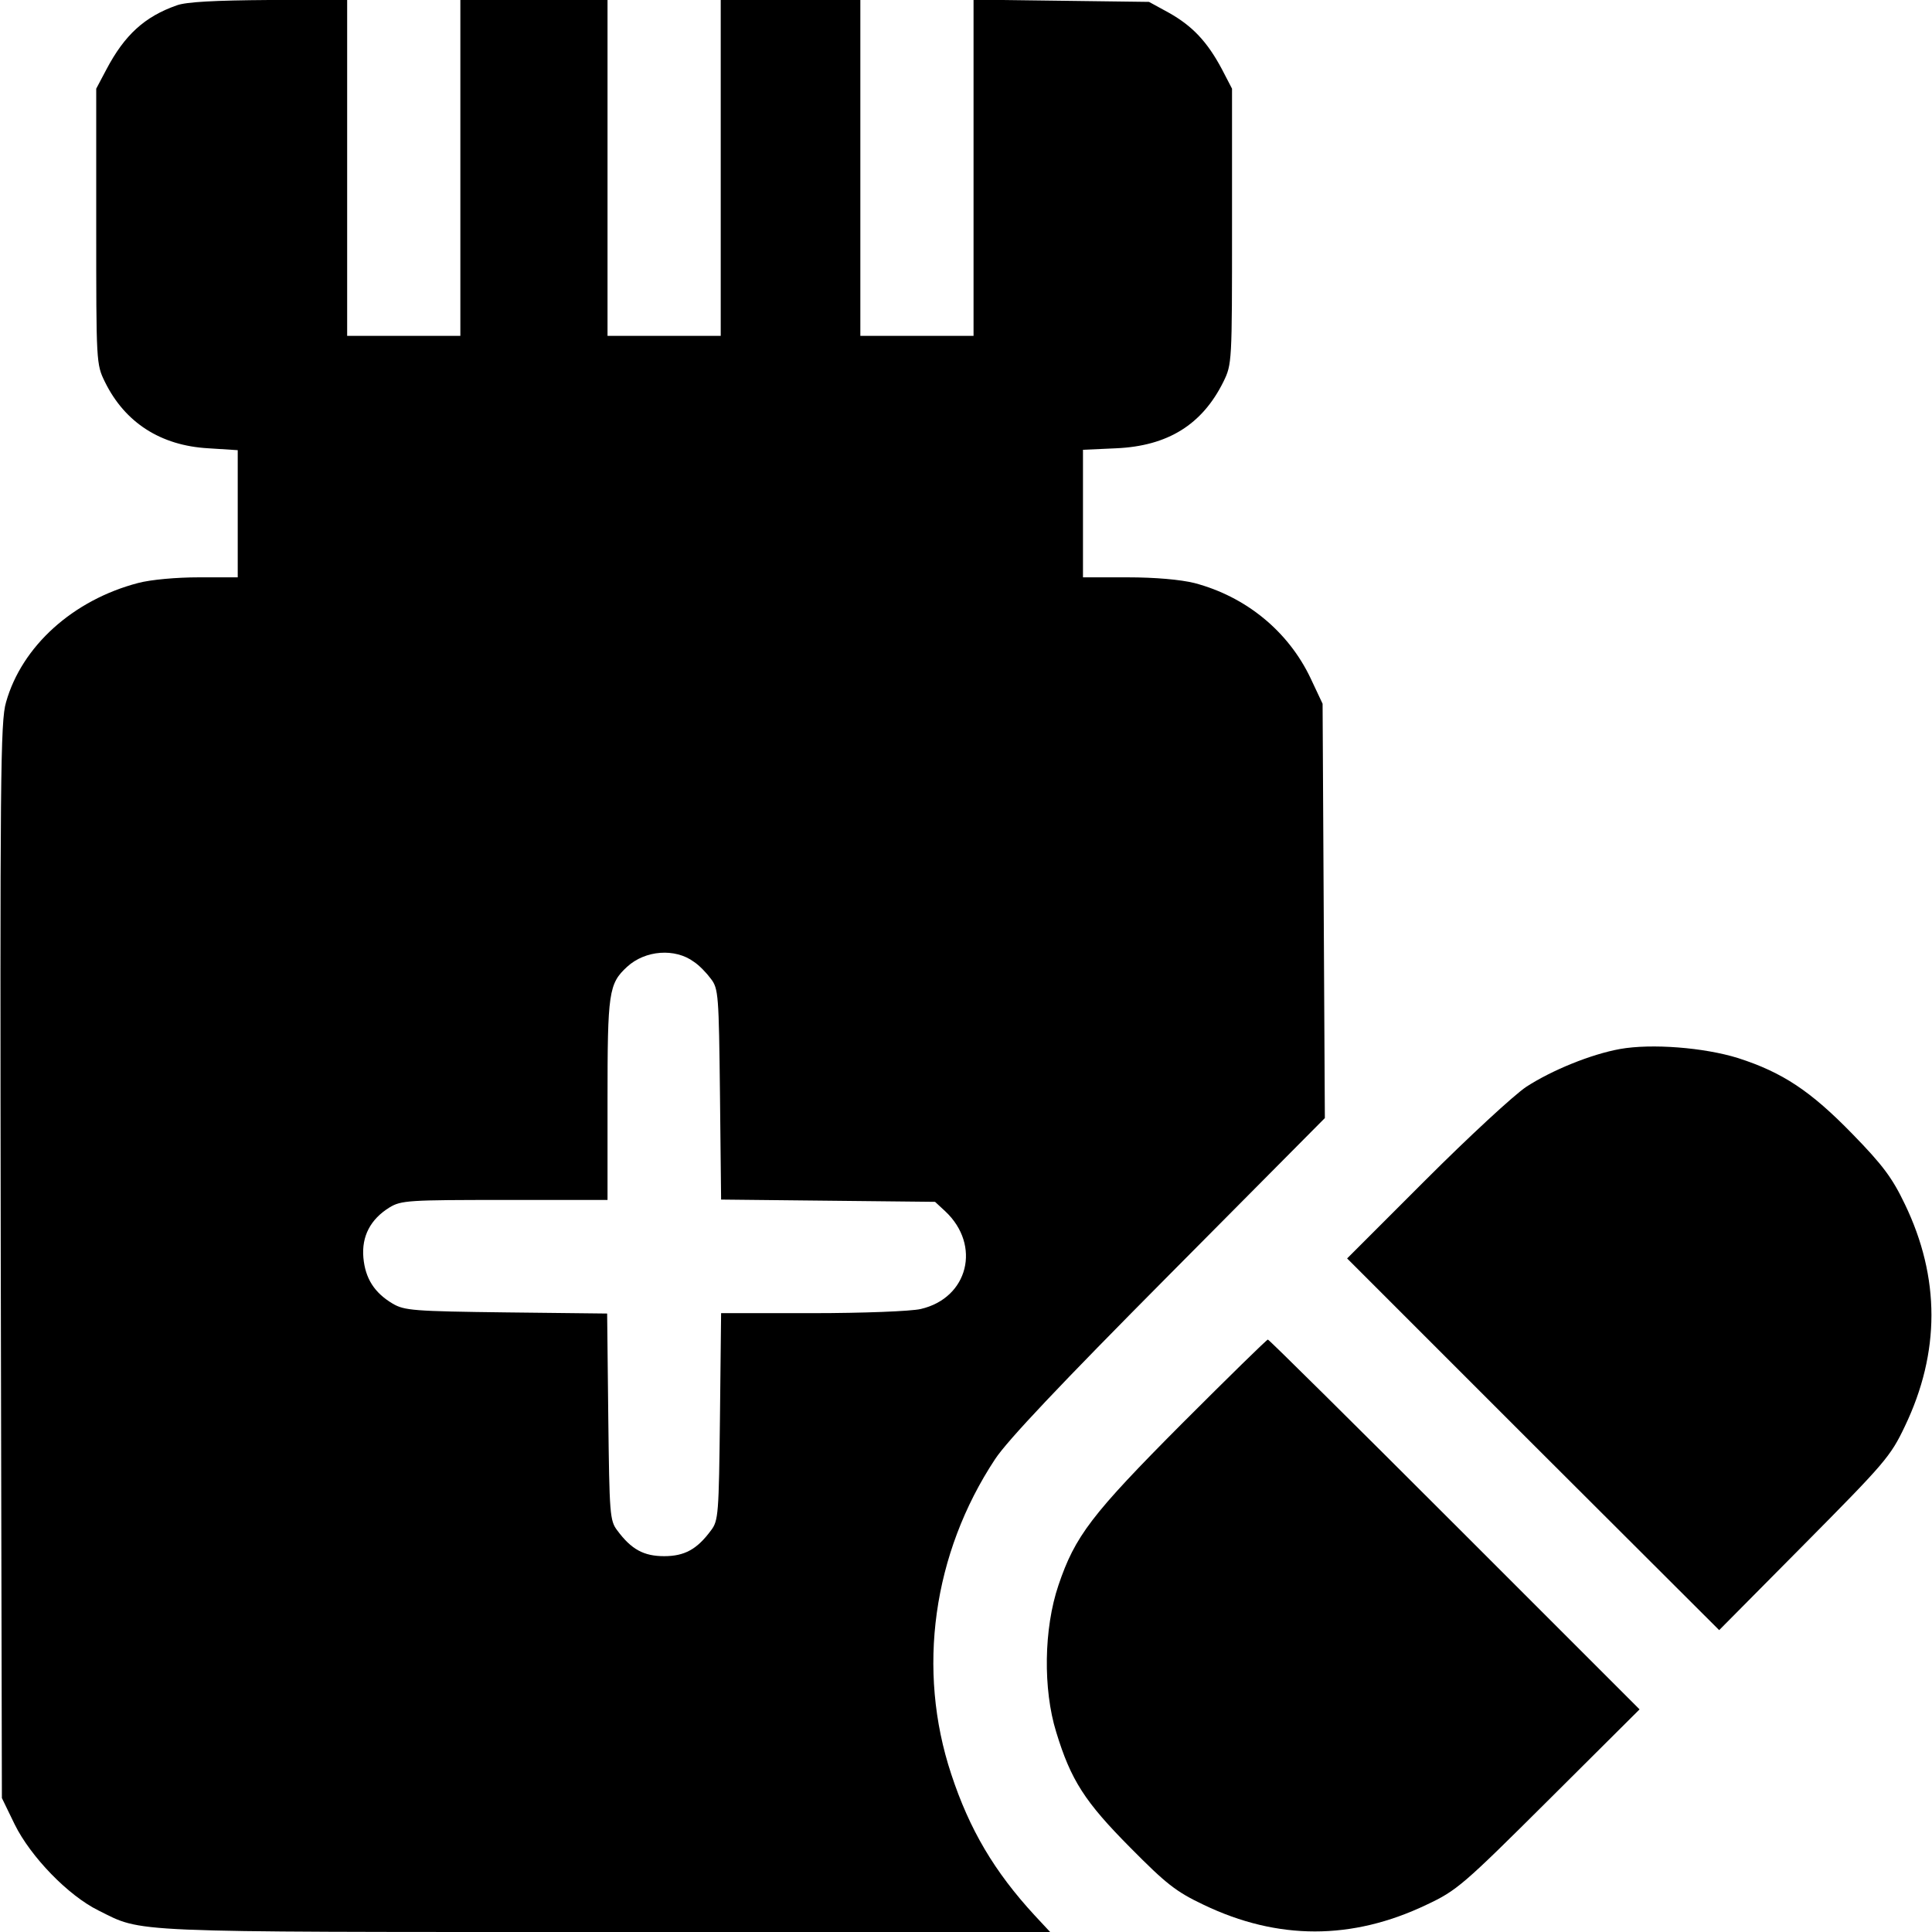
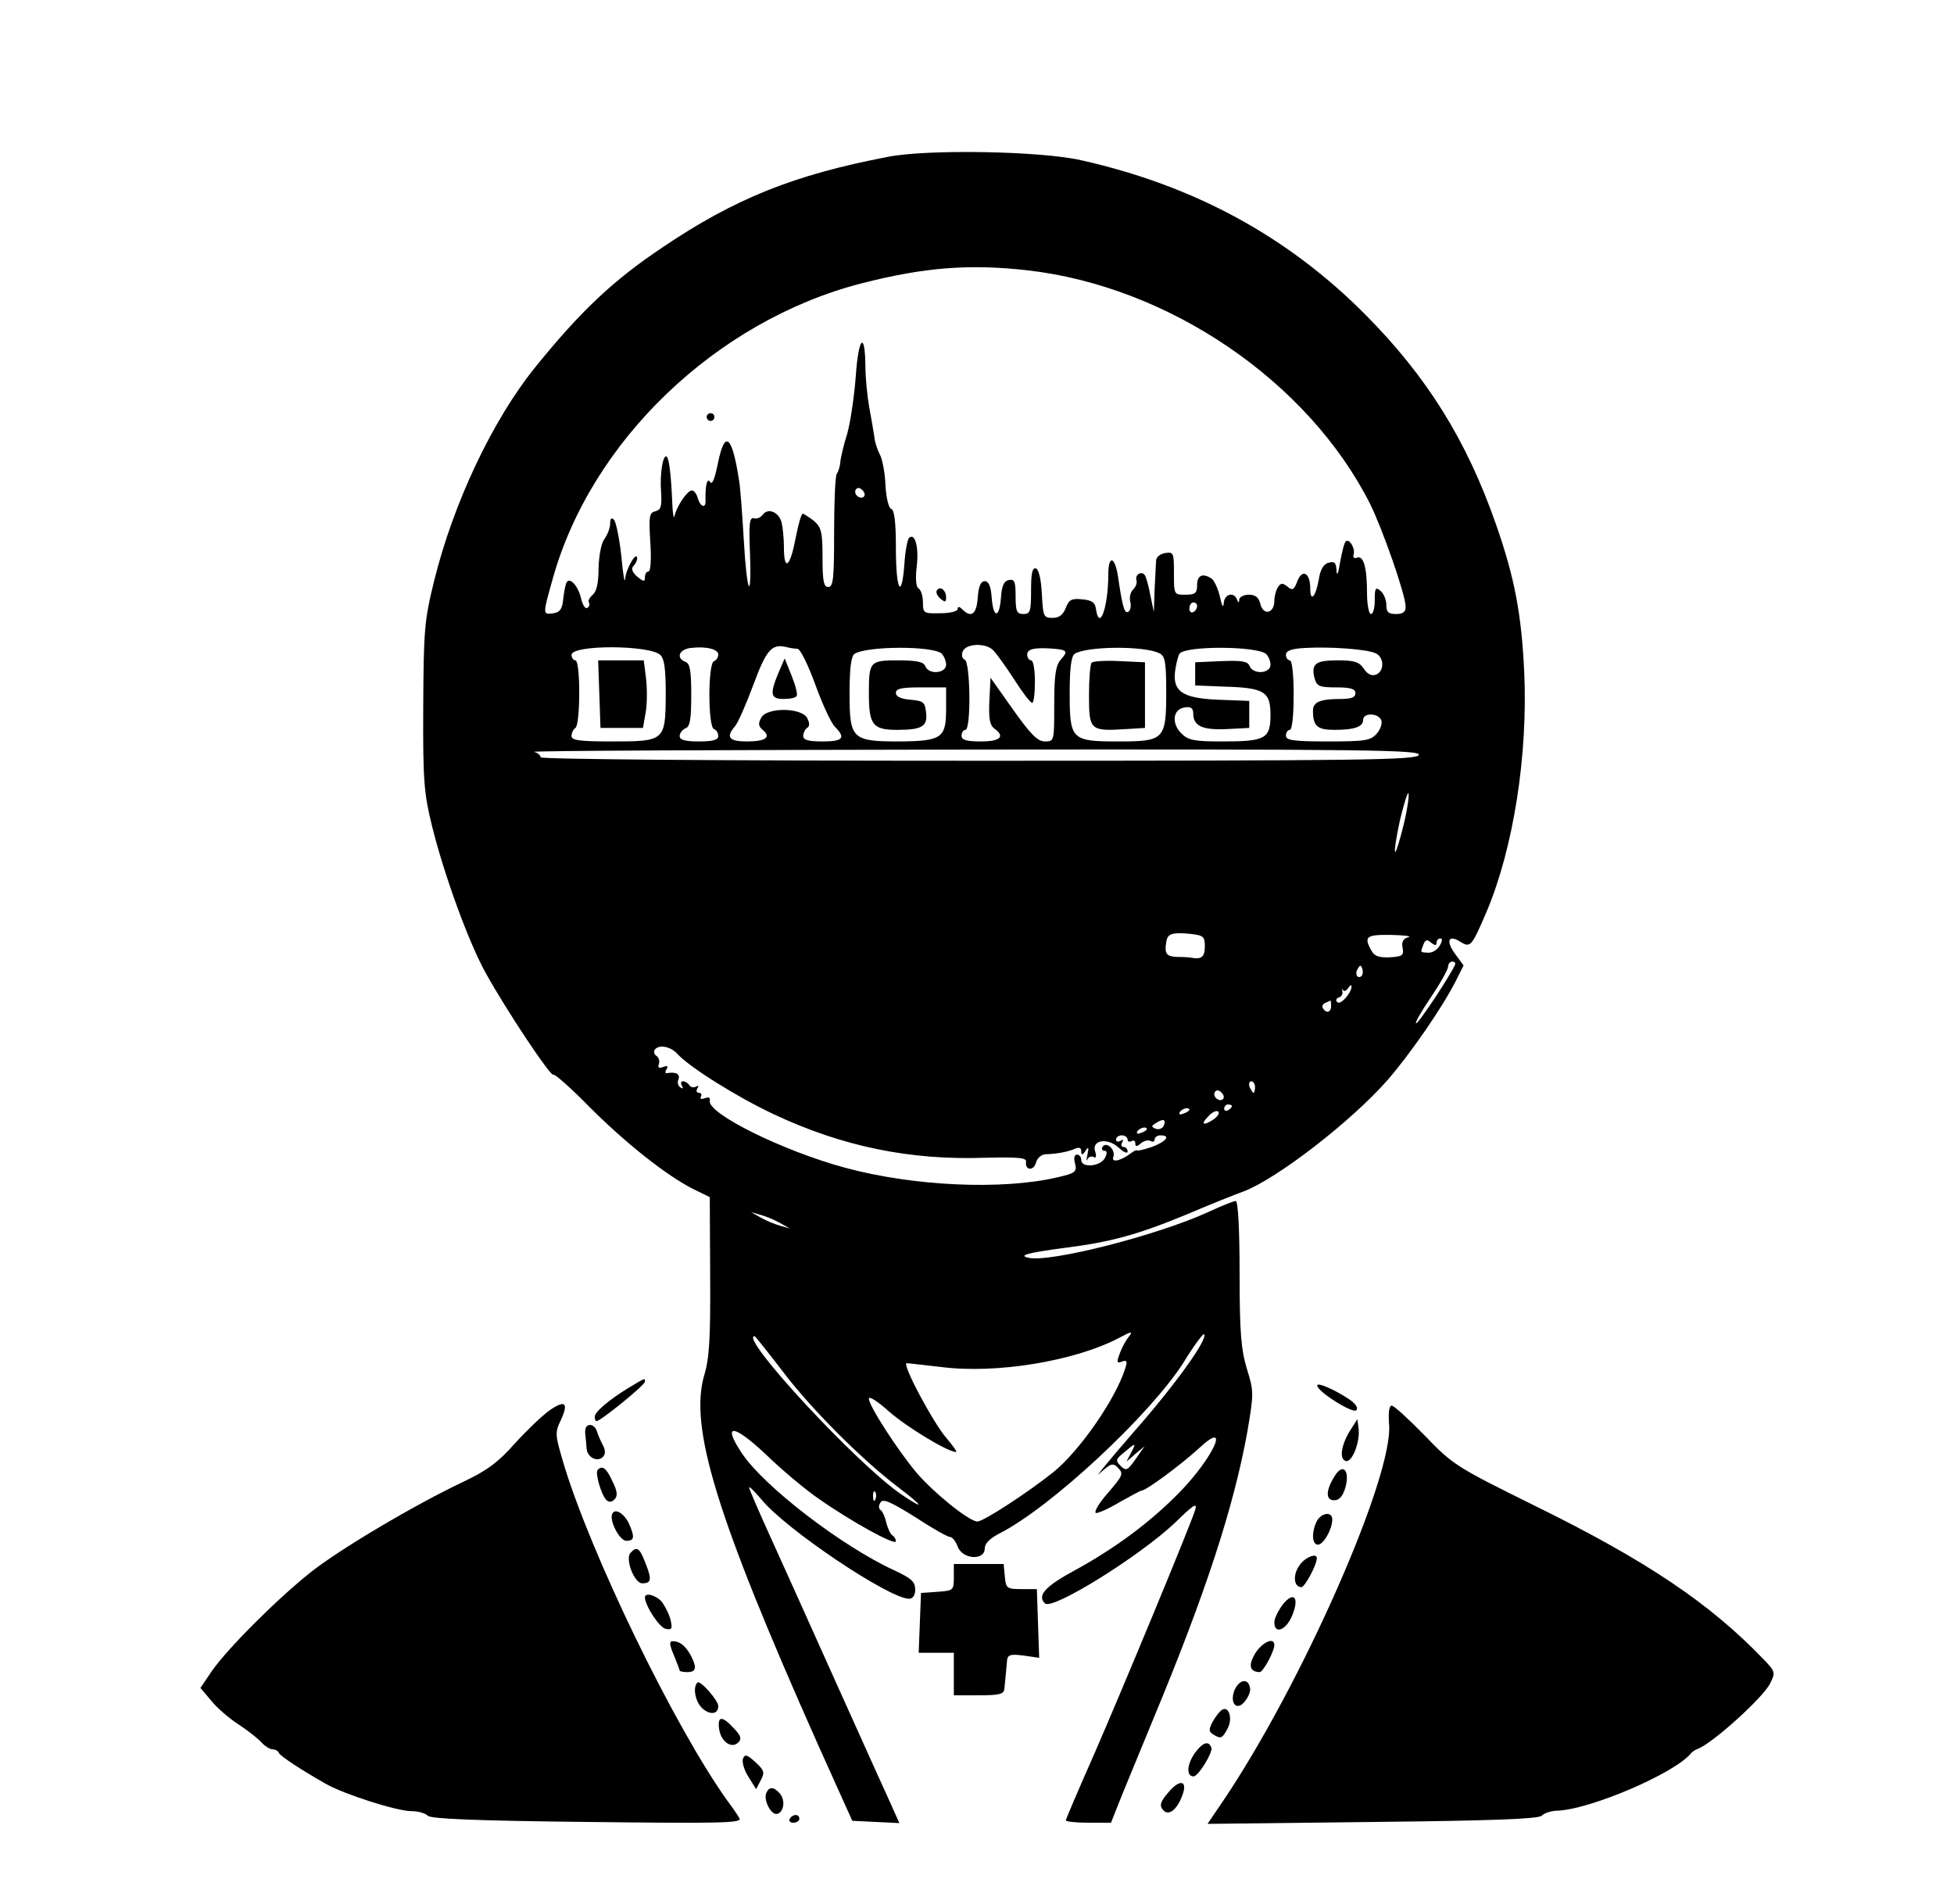
- <svg xmlns="http://www.w3.org/2000/svg" version="1.0" width="512pt" height="512pt" viewBox="0 0 512 512" preserveAspectRatio="xMidYMid meet">
-   <g transform="translate(0,512) scale(0.1,-0.1)" fill="#000000" stroke="none">
-     <path d="M469 5106 c-86 -30 -139 -79 -187 -170 l-27 -51 0 -365 c0 -361 0 -365 23 -412 53 -108 148 -169 274 -176 l78 -5 0 -168 0 -169 -103 0 c-59 0 -127 -6 -161 -15 -172 -45 -308 -167 -350 -316 -15 -50 -16 -199 -14 -1480 l3 -1424 34 -70 c42 -85 141 -188 222 -228 119 -59 60 -57 1343 -57 l1179 0 -41 44 c-107 116 -173 228 -221 374 -92 277 -49 585 116 835 33 50 172 197 461 488 l413 416 -3 549 -3 549 -32 68 c-59 124 -171 216 -308 252 -37 9 -103 15 -177 15 l-118 0 0 169 0 169 88 4 c137 6 228 63 284 176 23 47 23 51 23 412 l0 365 -27 52 c-39 73 -78 114 -140 149 l-53 29 -232 3 -233 3 0 -445 0 -446 -150 0 -150 0 0 445 0 445 -185 0 -185 0 0 -445 0 -445 -150 0 -150 0 0 445 0 445 -195 0 -195 0 0 -445 0 -445 -150 0 -150 0 0 445 0 445 -207 0 c-144 -1 -219 -5 -244 -14z m1370 -2535 c14 -9 34 -30 45 -45 20 -26 21 -43 24 -306 l3 -279 284 -3 283 -3 27 -25 c96 -90 61 -230 -65 -259 -25 -6 -154 -11 -287 -11 l-242 0 -3 -274 c-3 -259 -4 -276 -24 -302 -37 -50 -70 -68 -124 -68 -54 0 -87 18 -124 68 -20 26 -21 43 -24 301 l-3 274 -267 3 c-246 3 -270 5 -301 23 -49 29 -73 67 -78 122 -5 57 19 102 69 133 31 19 51 20 306 20 l272 0 0 265 c0 285 3 308 52 353 48 44 127 50 177 13z" />
-     <path d="M4293 2340 c-77 -14 -180 -56 -248 -100 -33 -22 -153 -133 -267 -247 l-208 -208 493 -493 493 -492 225 227 c214 216 229 233 267 313 94 196 94 394 0 589 -33 69 -58 103 -139 186 -111 114 -185 163 -303 201 -90 28 -229 39 -313 24z" />
-     <path d="M3133 1348 c-241 -242 -284 -299 -328 -429 -39 -115 -41 -276 -6 -389 39 -128 76 -185 196 -306 95 -96 121 -117 195 -152 196 -94 393 -94 590 0 81 38 97 52 325 279 l240 239 -490 490 c-269 269 -492 490 -495 490 -3 0 -105 -100 -227 -222z" />
+ <svg xmlns="http://www.w3.org/2000/svg" version="1.0" width="506pt" height="493pt" viewBox="0 0 506 493" preserveAspectRatio="xMidYMid meet">
+   <g transform="translate(0,493) scale(0.1,-0.1)" fill="#000000" stroke="none">
+     <path d="M2300 4524 c-245 -47 -397 -108 -585 -235 -127 -85 -211 -164 -329 -310 -110 -136 -212 -351 -262 -554 -25 -102 -27 -126 -28 -325 -1 -193 2 -225 23 -310 31 -125 94 -299 139 -380 53 -96 169 -270 175 -263 3 3 46 -35 94 -84 94 -94 199 -177 268 -212 l43 -21 1 -203 c1 -162 -2 -213 -15 -257 -40 -134 30 -364 293 -955 l90 -200 61 -3 61 -3 -35 78 c-20 43 -82 182 -139 308 -57 127 -128 285 -159 353 -31 68 -56 126 -56 130 0 4 14 -10 31 -30 63 -78 332 -258 383 -258 10 0 16 9 16 24 0 20 -10 29 -55 50 -135 62 -337 217 -394 303 -52 78 -22 76 62 -3 40 -39 102 -91 137 -115 84 -59 200 -123 200 -110 0 5 -4 12 -9 15 -5 3 -12 18 -16 33 -3 15 -10 30 -15 33 -5 3 -5 12 0 19 6 11 25 3 89 -37 44 -29 85 -52 91 -52 6 0 15 -11 20 -25 12 -33 70 -37 70 -5 0 13 13 26 38 39 134 68 391 308 477 443 26 43 51 76 53 73 11 -11 -72 -128 -182 -253 -66 -76 -105 -124 -88 -107 29 26 34 28 48 13 14 -14 11 -20 -27 -64 -23 -26 -37 -50 -31 -52 5 -1 33 11 61 28 29 16 54 30 57 30 12 0 102 67 147 108 86 81 41 -21 -50 -114 -76 -77 -165 -143 -269 -200 -78 -42 -99 -66 -78 -86 19 -19 248 124 338 210 47 46 57 52 51 32 -12 -39 -186 -459 -264 -638 -39 -88 -71 -163 -71 -166 0 -3 26 -6 59 -6 l58 0 21 53 c11 28 51 124 87 212 138 331 210 554 245 747 17 100 17 105 -1 163 -15 50 -19 93 -19 248 0 115 -4 187 -10 187 -5 0 -38 -13 -72 -29 -134 -61 -410 -131 -465 -118 -27 6 -2 13 97 26 118 15 187 34 315 87 61 26 126 52 146 59 86 33 277 180 372 288 59 68 140 185 176 255 l21 42 -22 30 c-25 34 -17 51 14 31 26 -16 29 -12 68 79 69 164 107 404 97 621 -7 149 -25 244 -73 381 -76 218 -179 383 -339 544 -200 201 -441 333 -735 399 -104 24 -398 29 -500 9z m361 -294 c367 -42 727 -288 887 -605 33 -67 92 -236 92 -266 0 -14 -7 -19 -25 -19 -20 0 -25 5 -25 24 0 13 -7 29 -15 36 -13 11 -15 7 -15 -24 0 -20 -4 -36 -10 -36 -5 0 -10 24 -10 53 0 68 -9 99 -26 93 -7 -3 -11 0 -9 7 6 15 -11 44 -20 35 -4 -3 -10 -28 -15 -55 -4 -27 -8 -37 -9 -21 -1 21 -5 25 -20 21 -13 -3 -22 -17 -26 -44 -8 -45 -22 -60 -22 -23 0 40 -20 52 -33 20 -9 -24 -13 -26 -26 -15 -13 10 -17 10 -25 -2 -5 -8 -9 -24 -9 -35 0 -32 -28 -39 -36 -9 -4 18 -13 25 -30 25 -13 0 -24 -6 -25 -12 0 -10 -2 -10 -6 0 -8 21 -33 13 -34 -10 -1 -14 -5 -7 -10 17 -5 21 -15 43 -22 47 -23 15 -37 8 -37 -17 0 -21 -5 -25 -30 -25 -30 0 -30 0 -30 56 0 52 -1 55 -22 52 -13 -2 -23 -10 -24 -18 -1 -8 -2 -42 -4 -75 l-2 -60 -9 43 c-4 23 -11 47 -14 52 -8 13 -27 2 -22 -13 2 -7 -2 -17 -9 -24 -7 -7 -10 -21 -7 -32 3 -10 0 -22 -5 -25 -10 -6 -15 10 -27 92 -8 52 -25 55 -25 5 0 -85 -23 -150 -32 -90 -2 17 -11 23 -36 25 -27 3 -34 -1 -42 -22 -7 -18 -17 -26 -34 -26 -24 0 -25 4 -28 62 -2 38 -8 63 -15 66 -10 3 -13 -13 -13 -57 0 -54 -2 -61 -20 -61 -17 0 -20 7 -20 46 0 38 -3 45 -17 42 -13 -2 -19 -15 -21 -46 -4 -54 -20 -54 -24 1 -2 29 -8 42 -18 42 -10 0 -16 -13 -18 -42 -3 -44 -17 -54 -40 -31 -8 8 -12 8 -12 1 0 -6 -20 -11 -45 -11 -43 -1 -45 0 -45 28 0 16 -5 32 -11 36 -7 4 -9 25 -5 58 6 49 -5 88 -20 73 -4 -4 -10 -34 -12 -67 -7 -96 -22 -69 -22 39 0 69 -4 101 -12 103 -7 3 -13 28 -15 61 -1 31 -8 67 -14 79 -7 13 -14 34 -15 48 -2 14 -8 48 -13 75 -5 28 -10 76 -10 107 -1 93 -18 75 -25 -27 -4 -53 -14 -119 -22 -148 -9 -28 -17 -62 -18 -74 -1 -13 -6 -26 -9 -30 -4 -3 -7 -71 -7 -150 0 -120 -2 -143 -15 -143 -12 0 -15 15 -15 76 0 66 -3 78 -22 95 -13 10 -26 18 -29 19 -4 0 -12 -29 -19 -65 -14 -74 -30 -86 -30 -22 0 23 -3 52 -6 64 -7 27 -35 39 -49 20 -5 -7 -16 -12 -23 -9 -11 3 -13 -15 -10 -87 5 -135 -8 -110 -16 32 -4 67 -9 136 -12 152 -18 118 -37 134 -55 45 -8 -40 -15 -57 -20 -48 -8 12 -13 -9 -12 -49 1 -21 -14 -15 -20 7 -3 11 -10 20 -15 20 -12 0 -38 -38 -45 -65 -2 -11 -5 3 -6 30 -3 73 -8 115 -14 122 -10 10 -19 -45 -15 -91 2 -37 0 -46 -15 -50 -16 -4 -17 -13 -13 -80 3 -45 1 -76 -5 -76 -5 0 -9 -7 -9 -15 0 -12 -3 -12 -20 2 -13 11 -16 21 -10 27 6 6 10 15 10 20 -1 22 -30 -29 -31 -53 -1 -14 -6 12 -10 59 -5 46 -14 89 -19 94 -7 7 -10 3 -10 -10 0 -11 -7 -29 -15 -40 -8 -11 -14 -42 -15 -75 0 -38 -5 -61 -15 -69 -8 -7 -13 -16 -10 -20 3 -5 1 -11 -4 -14 -5 -4 -12 7 -16 23 -8 36 -32 60 -39 40 -3 -8 -6 -27 -8 -44 -2 -22 -9 -31 -25 -33 -28 -4 -28 -4 -2 88 99 358 424 669 799 766 164 42 280 51 431 34z m-424 -586 c-9 -9 -28 6 -21 18 4 6 10 6 17 -1 6 -6 8 -13 4 -17z m863 -283 c0 -6 -4 -13 -10 -16 -5 -3 -10 1 -10 9 0 9 5 16 10 16 6 0 10 -4 10 -9z m-1390 -127 c11 -11 14 -38 14 -105 -1 -118 -3 -119 -141 -119 -83 0 -103 3 -103 14 0 8 5 18 10 21 6 3 10 44 10 91 0 49 -4 84 -10 84 -5 0 -10 7 -10 14 0 27 202 26 230 0z m150 1 c0 -7 -5 -15 -11 -17 -16 -5 -16 -171 0 -176 6 -2 11 -10 11 -18 0 -10 -14 -14 -50 -14 -36 0 -50 4 -50 14 0 8 7 16 15 20 12 4 15 24 15 86 0 62 -3 82 -15 86 -25 10 -17 32 13 36 41 5 72 -3 72 -17z m205 15 c7 0 27 -40 46 -92 18 -50 41 -100 51 -110 29 -29 21 -38 -32 -38 -37 0 -50 4 -50 14 0 8 5 18 10 21 7 4 7 13 0 26 -15 27 -105 28 -119 0 -8 -14 -7 -22 4 -31 23 -19 8 -30 -41 -30 -46 0 -55 11 -31 39 8 9 29 57 48 108 34 92 48 107 87 97 8 -2 19 -4 27 -4z m373 -12 c6 -6 12 -19 12 -29 0 -23 -45 -27 -54 -4 -4 11 -22 15 -70 15 -74 0 -76 -3 -76 -86 0 -81 10 -94 73 -94 65 0 80 9 75 46 -3 26 -7 29 -40 32 -25 2 -38 8 -38 18 0 11 15 14 65 14 l65 0 0 -56 c0 -75 -11 -83 -120 -84 -124 0 -130 6 -130 125 0 64 4 96 13 102 32 20 199 21 225 1z m134 8 c8 -8 32 -41 54 -75 21 -33 42 -61 47 -61 4 0 7 25 7 55 0 30 -4 55 -10 55 -5 0 -10 7 -10 15 0 15 20 19 70 15 34 -3 36 -7 17 -28 -13 -15 -17 -39 -17 -115 0 -96 0 -97 -24 -97 -19 0 -37 18 -83 83 l-58 82 -3 -60 c-2 -45 1 -62 12 -71 30 -21 17 -34 -34 -34 -38 0 -50 4 -50 15 0 8 5 15 10 15 15 0 13 177 -2 182 -6 2 -9 12 -5 21 8 21 60 23 79 3z m431 -8 c14 -7 17 -23 17 -100 0 -123 -5 -128 -123 -128 -123 0 -127 4 -127 126 0 63 4 95 13 101 32 20 182 21 220 1z m275 -1 c6 -5 12 -18 12 -28 0 -24 -45 -26 -54 -4 -5 13 -20 15 -73 13 l-68 -3 0 -30 0 -30 75 -3 c104 -3 120 -13 120 -73 0 -62 -13 -69 -124 -69 -74 0 -89 3 -107 21 -26 26 -22 63 9 67 16 3 22 -2 22 -16 0 -32 24 -43 87 -40 l58 3 0 35 0 35 -80 3 c-95 4 -121 22 -111 81 3 18 8 36 11 39 20 20 197 19 223 -1z m285 1 c22 -11 22 -47 0 -55 -11 -4 -22 1 -31 15 -12 18 -24 22 -68 22 -58 0 -69 -9 -60 -46 6 -21 12 -24 56 -24 38 0 50 -4 50 -15 0 -11 -11 -15 -39 -15 -52 0 -71 -8 -71 -30 0 -40 11 -50 55 -50 53 0 75 8 75 26 0 19 39 18 47 -1 3 -9 -3 -25 -12 -35 -16 -18 -31 -20 -127 -20 -89 0 -108 3 -108 15 0 8 5 15 10 15 6 0 10 37 10 90 0 53 -4 90 -10 90 -5 0 -10 7 -10 14 0 11 14 16 48 18 65 4 163 -3 185 -14z m111 -263 c-5 -13 -141 -15 -1140 -15 -690 0 -1134 4 -1134 9 0 5 -8 12 -17 14 -10 3 503 5 1139 6 1025 1 1157 -1 1152 -14z m-39 -180 c-10 -41 -20 -73 -22 -71 -3 2 3 39 12 81 10 42 20 74 22 71 3 -3 -2 -39 -12 -81z m-515 -316 c0 -27 -9 -34 -35 -29 -5 1 -22 2 -37 2 -27 1 -33 8 -28 38 3 22 14 26 60 22 37 -4 40 -7 40 -33z m527 24 c-13 -3 -18 -12 -15 -27 4 -20 0 -23 -33 -25 -29 -1 -40 3 -48 18 -20 36 -13 41 52 40 34 -1 54 -3 44 -6z m73 -14 c0 6 5 11 10 11 6 0 5 -8 -2 -19 -6 -11 -20 -19 -30 -18 -21 1 -20 0 -12 21 5 13 9 14 20 5 10 -8 14 -8 14 0z m48 -57 c-11 -26 -94 -152 -101 -152 -4 0 13 30 38 67 25 37 45 73 45 80 0 7 5 13 11 13 6 0 9 -4 7 -8z m-242 -29 c-10 -10 -19 5 -10 18 6 11 8 11 12 0 2 -7 1 -15 -2 -18z m-35 -32 c5 8 9 10 9 4 -1 -17 -29 -49 -37 -40 -5 4 -3 10 4 12 7 2 11 10 9 16 -1 7 -1 8 2 3 2 -4 8 -2 13 5z m-44 -46 c0 -17 -13 -20 -21 -6 -4 5 0 12 6 14 7 3 13 6 14 6 0 1 1 -6 1 -14z m-1693 -124 c32 -35 155 -112 251 -157 177 -83 352 -119 547 -112 88 2 107 0 105 -11 -3 -22 20 -24 26 -1 3 11 13 20 24 21 31 1 57 6 76 14 11 5 17 3 17 -6 0 -11 3 -11 11 1 8 12 9 9 5 -10 -3 -14 -3 -19 0 -12 3 6 10 9 16 6 6 -4 8 1 4 14 -10 30 32 37 61 10 13 -12 23 -16 23 -10 0 7 -5 12 -11 12 -5 0 -7 5 -3 12 4 7 3 8 -4 4 -7 -4 -12 -2 -12 3 0 6 7 11 15 11 8 0 15 -5 15 -11 0 -5 5 -7 10 -4 6 3 10 1 10 -6 0 -9 4 -9 15 1 8 6 19 9 25 5 5 -3 10 -1 10 4 0 6 7 11 15 11 28 0 15 -16 -22 -30 -21 -7 -38 -11 -39 -9 0 2 -7 -1 -15 -7 -26 -20 -52 -26 -46 -10 7 18 -18 42 -28 26 -3 -5 -1 -10 5 -10 7 0 8 -6 1 -19 -12 -22 -61 -26 -61 -5 0 8 -5 14 -11 14 -7 0 -9 -9 -5 -23 5 -22 1 -25 -47 -36 -142 -33 -371 -23 -548 25 -160 43 -359 141 -351 174 2 8 -3 10 -13 6 -9 -3 -13 -2 -10 4 3 6 1 10 -5 10 -6 0 -8 5 -4 12 4 6 3 8 -4 4 -6 -3 -13 -2 -17 4 -3 5 -11 10 -16 10 -6 0 -7 -5 -3 -12 4 -7 3 -8 -4 -4 -6 4 -9 13 -5 21 5 14 -7 20 -30 16 -5 -1 -5 4 -1 10 5 9 2 10 -9 6 -11 -4 -14 -2 -11 7 3 8 0 17 -5 21 -6 3 -9 11 -6 16 10 15 41 10 59 -10z m1496 -86 c0 -8 -2 -15 -4 -15 -2 0 -6 7 -10 15 -3 8 -1 15 4 15 6 0 10 -7 10 -15z m-83 -31 c-9 -9 -28 6 -21 18 4 6 10 6 17 -1 6 -6 8 -13 4 -17z m23 -18 c0 -3 -4 -8 -10 -11 -5 -3 -10 -1 -10 4 0 6 5 11 10 11 6 0 10 -2 10 -4z m-110 -10 c0 -2 -7 -7 -16 -10 -8 -3 -12 -2 -9 4 6 10 25 14 25 6z m65 -23 c-27 -19 -38 -16 -17 5 9 11 21 17 26 14 5 -3 1 -11 -9 -19z m-131 -17 c-3 -8 -12 -12 -21 -9 -12 5 -12 7 -1 14 20 13 28 11 22 -5z m-44 -10 c0 -2 -7 -7 -16 -10 -8 -3 -12 -2 -9 4 6 10 25 14 25 6z m-950 -243 l25 -14 -25 7 c-14 4 -36 13 -50 21 l-25 14 25 -7 c14 -4 36 -13 50 -21z m902 -296 c-6 -7 -16 -25 -22 -41 -9 -24 -8 -27 5 -22 13 5 15 1 9 -17 -24 -78 -117 -213 -186 -269 -65 -52 -181 -128 -197 -128 -21 0 -113 74 -159 128 -49 59 -122 172 -122 190 0 8 23 -7 52 -33 44 -39 152 -105 174 -105 3 0 -8 16 -25 36 -33 37 -117 194 -103 194 4 0 45 -5 90 -10 142 -18 344 15 459 75 34 18 38 19 25 2z m-893 -91 c74 -97 204 -227 298 -298 66 -50 69 -60 6 -17 -112 76 -421 409 -379 409 2 0 35 -42 75 -94z m900 -208 l-12 -23 23 20 24 20 -23 -33 c-21 -30 -25 -32 -39 -18 -14 14 -13 17 9 35 31 26 32 26 18 -1z m-662 -120 c-3 -8 -6 -5 -6 6 -1 11 2 17 5 13 3 -3 4 -12 1 -19z" />
+     <path d="M1830 3850 c0 -5 5 -10 10 -10 6 0 10 5 10 10 0 6 -4 10 -10 10 -5 0 -10 -4 -10 -10z" />
+     <path d="M2426 3401 c-3 -5 1 -14 9 -21 12 -10 15 -10 15 3 0 19 -16 31 -24 18z" />
+     <path d="M1552 3133 l3 -88 55 0 55 0 7 40 c4 22 4 61 1 88 l-6 47 -59 0 -59 0 3 -87z" />
+     <path d="M2016 3188 c-23 -55 -21 -68 13 -68 17 0 32 3 34 8 3 4 -3 27 -13 52 l-18 45 -16 -37z" />
+     <path d="M2827 3214 c-4 -4 -7 -42 -7 -85 0 -90 3 -93 96 -87 l49 3 0 85 0 85 -65 3 c-36 2 -69 0 -73 -4z" />
+     <path d="M1629 1337 c-52 -32 -89 -63 -89 -76 0 -6 2 -11 5 -11 10 0 125 93 125 102 0 10 3 11 -41 -15z" />
+     <path d="M3411 1342 c1 -16 92 -73 101 -64 6 6 -1 17 -19 29 -36 24 -83 45 -82 35z" />
+     <path d="M1422 1277 c-17 -12 -57 -50 -88 -84 -43 -49 -73 -71 -132 -99 -129 -61 -321 -175 -397 -235 -87 -69 -216 -198 -257 -257 l-29 -43 28 -33 c15 -19 47 -46 70 -61 23 -15 50 -36 59 -46 9 -10 23 -19 30 -19 7 0 14 -4 16 -9 3 -8 59 -45 123 -81 48 -27 183 -70 220 -70 17 0 36 -5 43 -12 8 -8 128 -13 413 -16 341 -4 401 -3 394 9 -4 8 -18 28 -30 44 -138 192 -358 646 -427 880 -21 71 -21 76 -5 109 20 44 10 52 -31 23z" />
+     <path d="M3597 1243 c13 -133 -226 -675 -430 -977 l-40 -59 427 5 c308 3 430 8 438 16 7 7 23 12 37 13 85 1 311 98 351 150 3 3 10 8 16 10 38 14 170 133 188 170 14 28 13 31 -17 62 -139 145 -304 256 -593 398 -202 100 -211 105 -284 181 -42 43 -80 78 -86 78 -7 0 -9 -18 -7 -47z" />
+     <path d="M3499 1230 c-25 -38 -32 -77 -15 -83 17 -7 39 50 34 85 l-3 23 -16 -25z" />
+     <path d="M1517 1233 c-2 -5 -2 -14 -1 -20 1 -7 2 -22 3 -33 1 -24 28 -37 42 -23 7 7 7 17 1 29 -6 11 -13 27 -16 37 -5 17 -22 23 -29 10z" />
+     <path d="M1548 1124 c-8 -7 9 -65 22 -78 7 -7 14 -6 21 1 9 9 8 21 -5 47 -16 35 -26 42 -38 30z" />
+     <path d="M3457 1109 c-24 -38 -25 -64 -2 -64 13 0 22 10 29 33 12 44 -6 64 -27 31z" />
+     <path d="M1586 1011 c-10 -16 18 -71 36 -71 21 0 22 10 7 44 -12 26 -35 41 -43 27z" />
+     <path d="M3410 991 c-14 -28 -13 -61 3 -61 14 0 37 40 37 65 0 22 -28 18 -40 -4z" />
+     <path d="M1632 908 c-13 -17 11 -78 31 -78 24 0 25 10 9 51 -16 42 -23 46 -40 27z" />
+     <path d="M3364 875 c-17 -25 -13 -55 6 -55 9 0 40 58 40 75 0 15 -32 2 -46 -20z" />
+     <path d="M2470 846 c0 -34 -1 -35 -42 -38 l-43 -3 -3 -77 -3 -78 46 0 45 0 0 -55 0 -55 65 0 c55 0 65 3 66 18 2 20 5 50 7 74 2 13 10 15 42 11 l41 -6 -3 89 -3 89 -40 0 c-38 0 -40 2 -43 33 l-3 32 -65 0 -64 0 0 -34z" />
+     <path d="M1670 793 c2 -24 38 -78 54 -81 16 -3 18 0 12 25 -4 15 -15 36 -23 46 -16 17 -43 24 -43 10z" />
+     <path d="M3321 774 c-11 -15 -21 -35 -21 -45 0 -32 30 -21 46 17 20 48 4 65 -25 28z" />
+     <path d="M1745 644 c8 -20 15 -38 15 -40 0 -2 9 -4 20 -4 23 0 25 12 9 43 -14 25 -28 37 -47 37 -9 0 -9 -8 3 -36z" />
+     <path d="M3250 648 c-18 -31 -14 -47 12 -48 9 0 38 54 38 70 0 22 -31 8 -50 -22z" />
+     <path d="M1806 573 c-13 -13 -5 -51 13 -67 20 -18 41 -15 41 6 0 15 -47 68 -54 61z" />
+     <path d="M3198 556 c-16 -36 5 -60 27 -30 8 10 14 25 12 33 -4 25 -26 23 -39 -3z" />
+     <path d="M3164 502 c-6 -4 -17 -18 -24 -31 -10 -19 -10 -25 1 -32 21 -13 24 -11 38 15 14 26 3 60 -15 48z" />
+     <path d="M1862 454 c4 -33 32 -54 50 -36 9 9 7 17 -12 37 -30 32 -42 32 -38 -1z" />
+     <path d="M3093 389 c-20 -30 -21 -59 -2 -59 12 0 50 62 46 74 -7 20 -23 14 -44 -15z" />
+     <path d="M1924 376 c-3 -9 3 -30 14 -47 l20 -32 12 23 c11 20 9 26 -14 47 -22 20 -27 21 -32 9z" />
+     <path d="M3026 289 c-21 -24 -24 -34 -15 -45 14 -18 36 -2 50 35 16 40 -5 46 -35 10z" />
+     <path d="M1984 286 c-7 -19 14 -58 29 -53 17 5 21 35 7 52 -16 19 -29 19 -36 1z" />
+     <path d="M2045 220 c-3 -5 1 -10 9 -10 9 0 16 5 16 10 0 6 -4 10 -9 10 -6 0 -13 -4 -16 -10z" />
  </g>
</svg>
